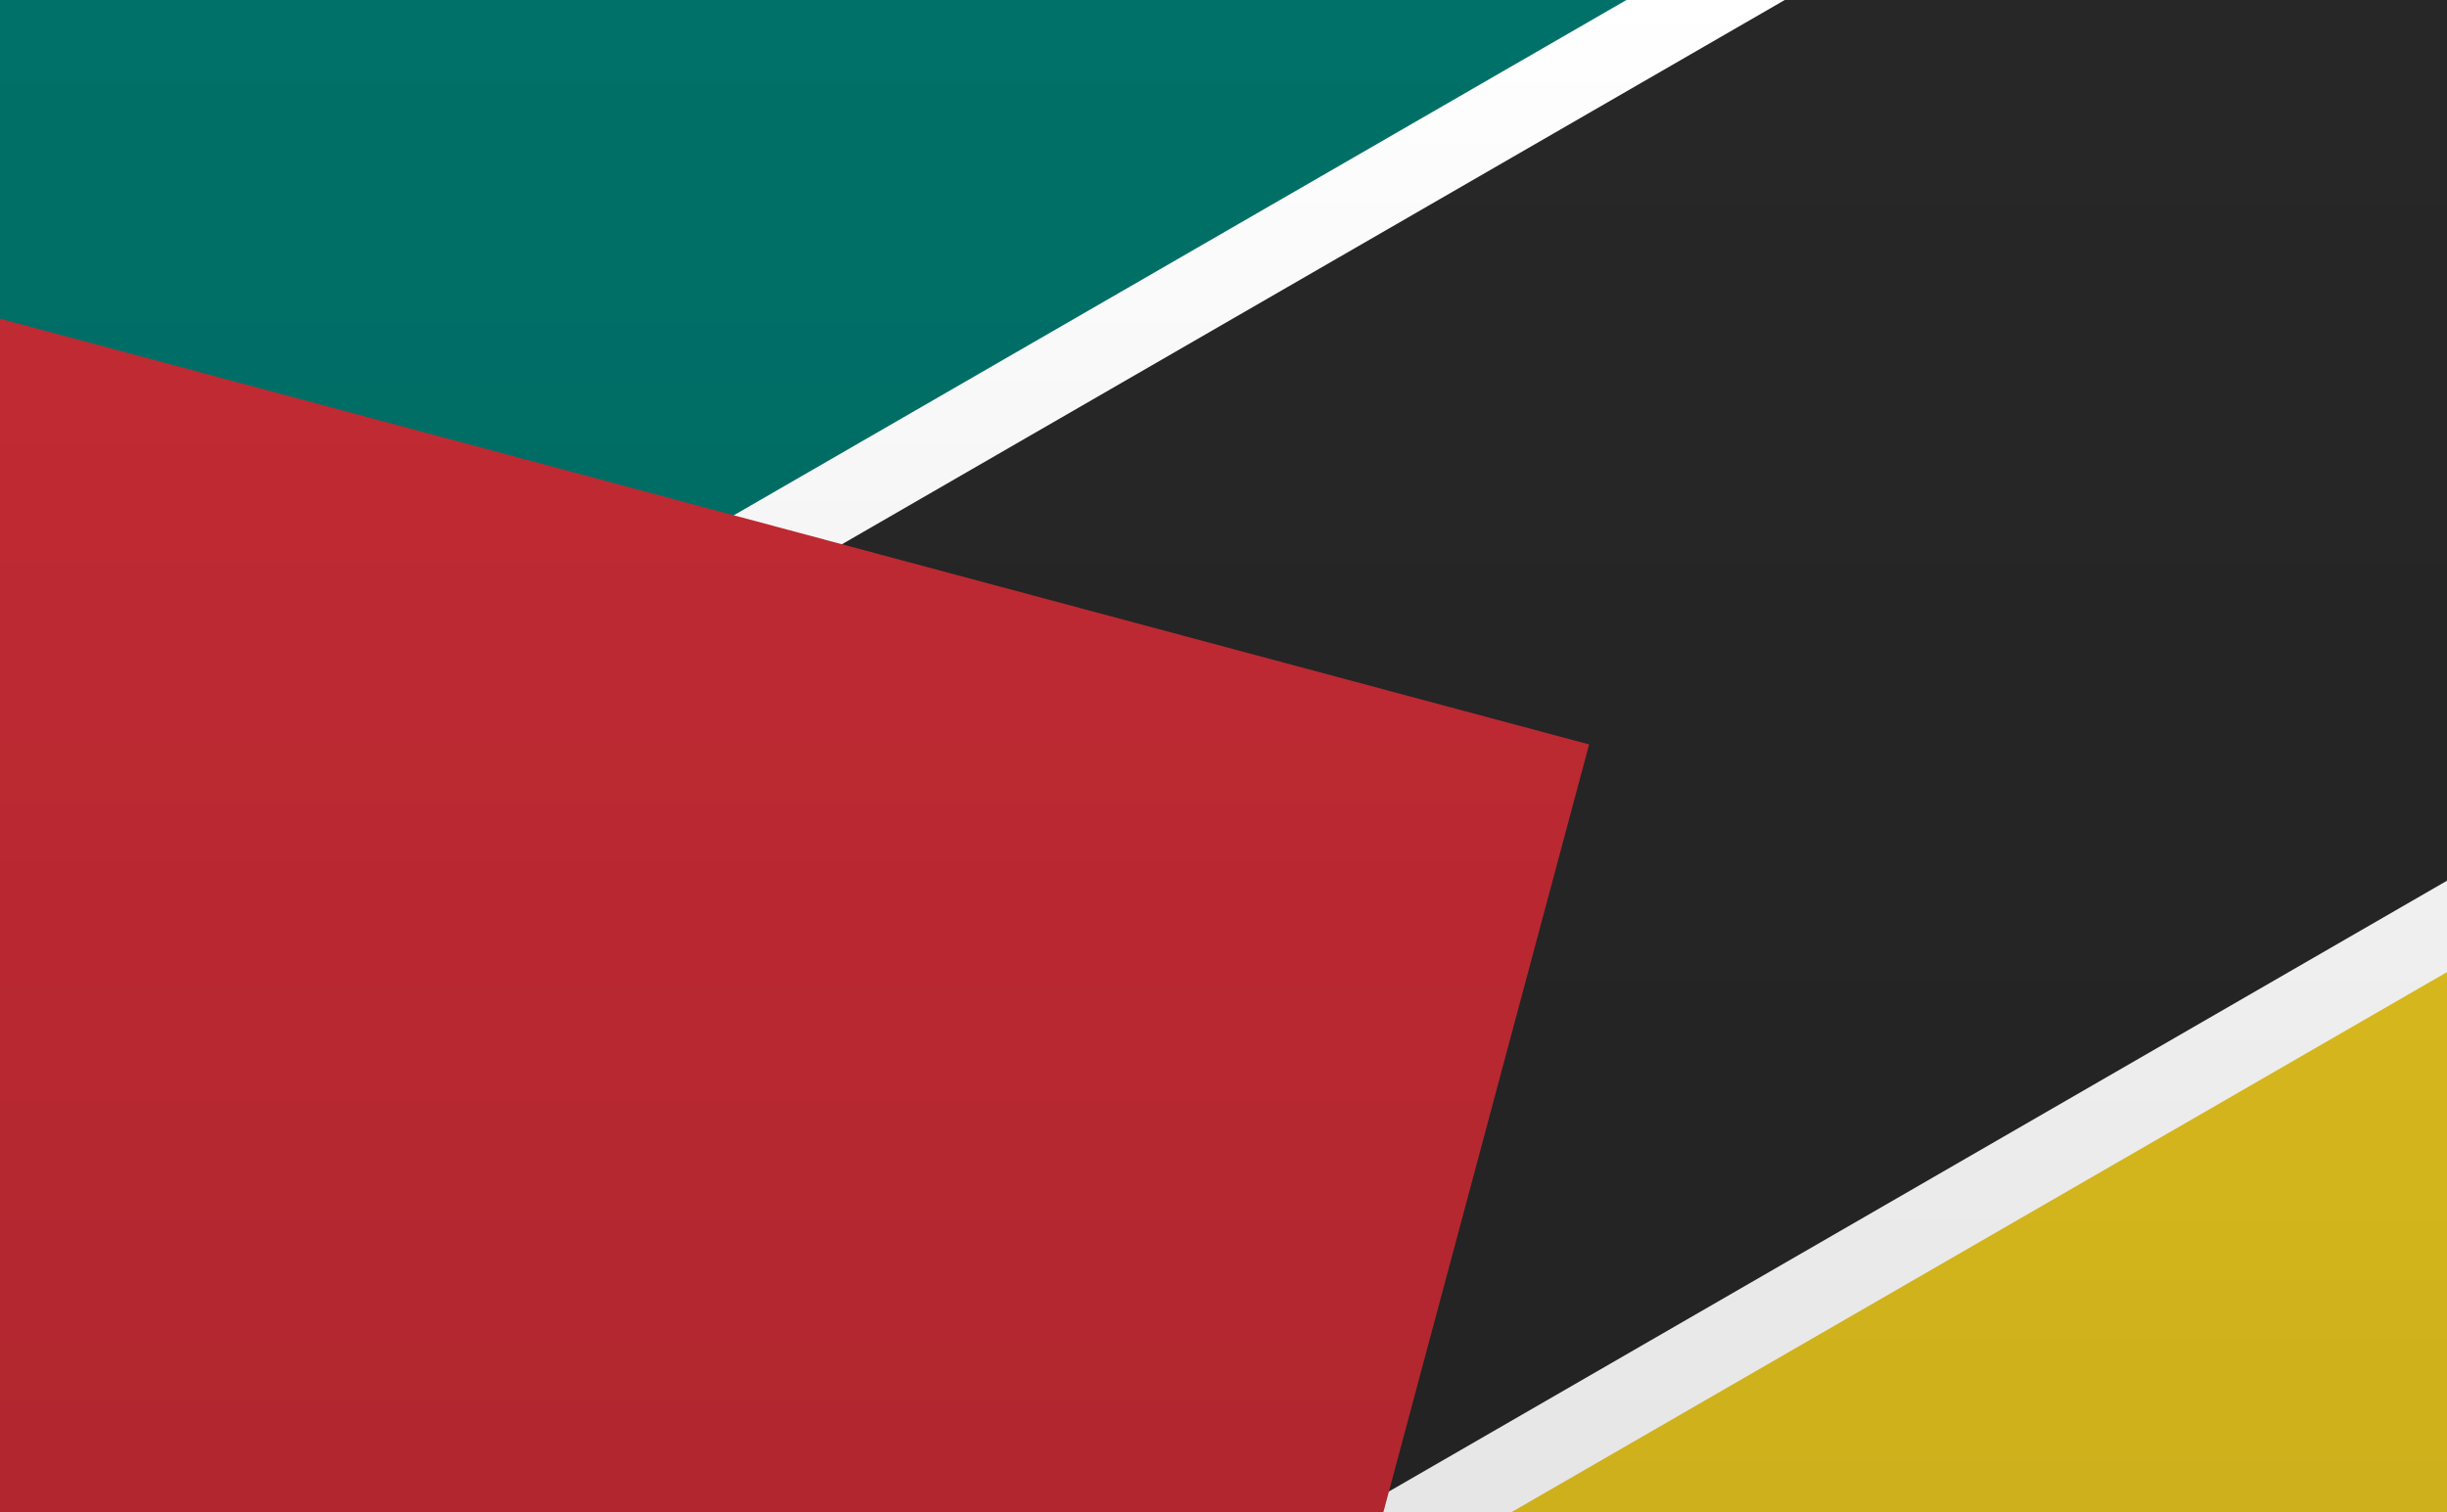
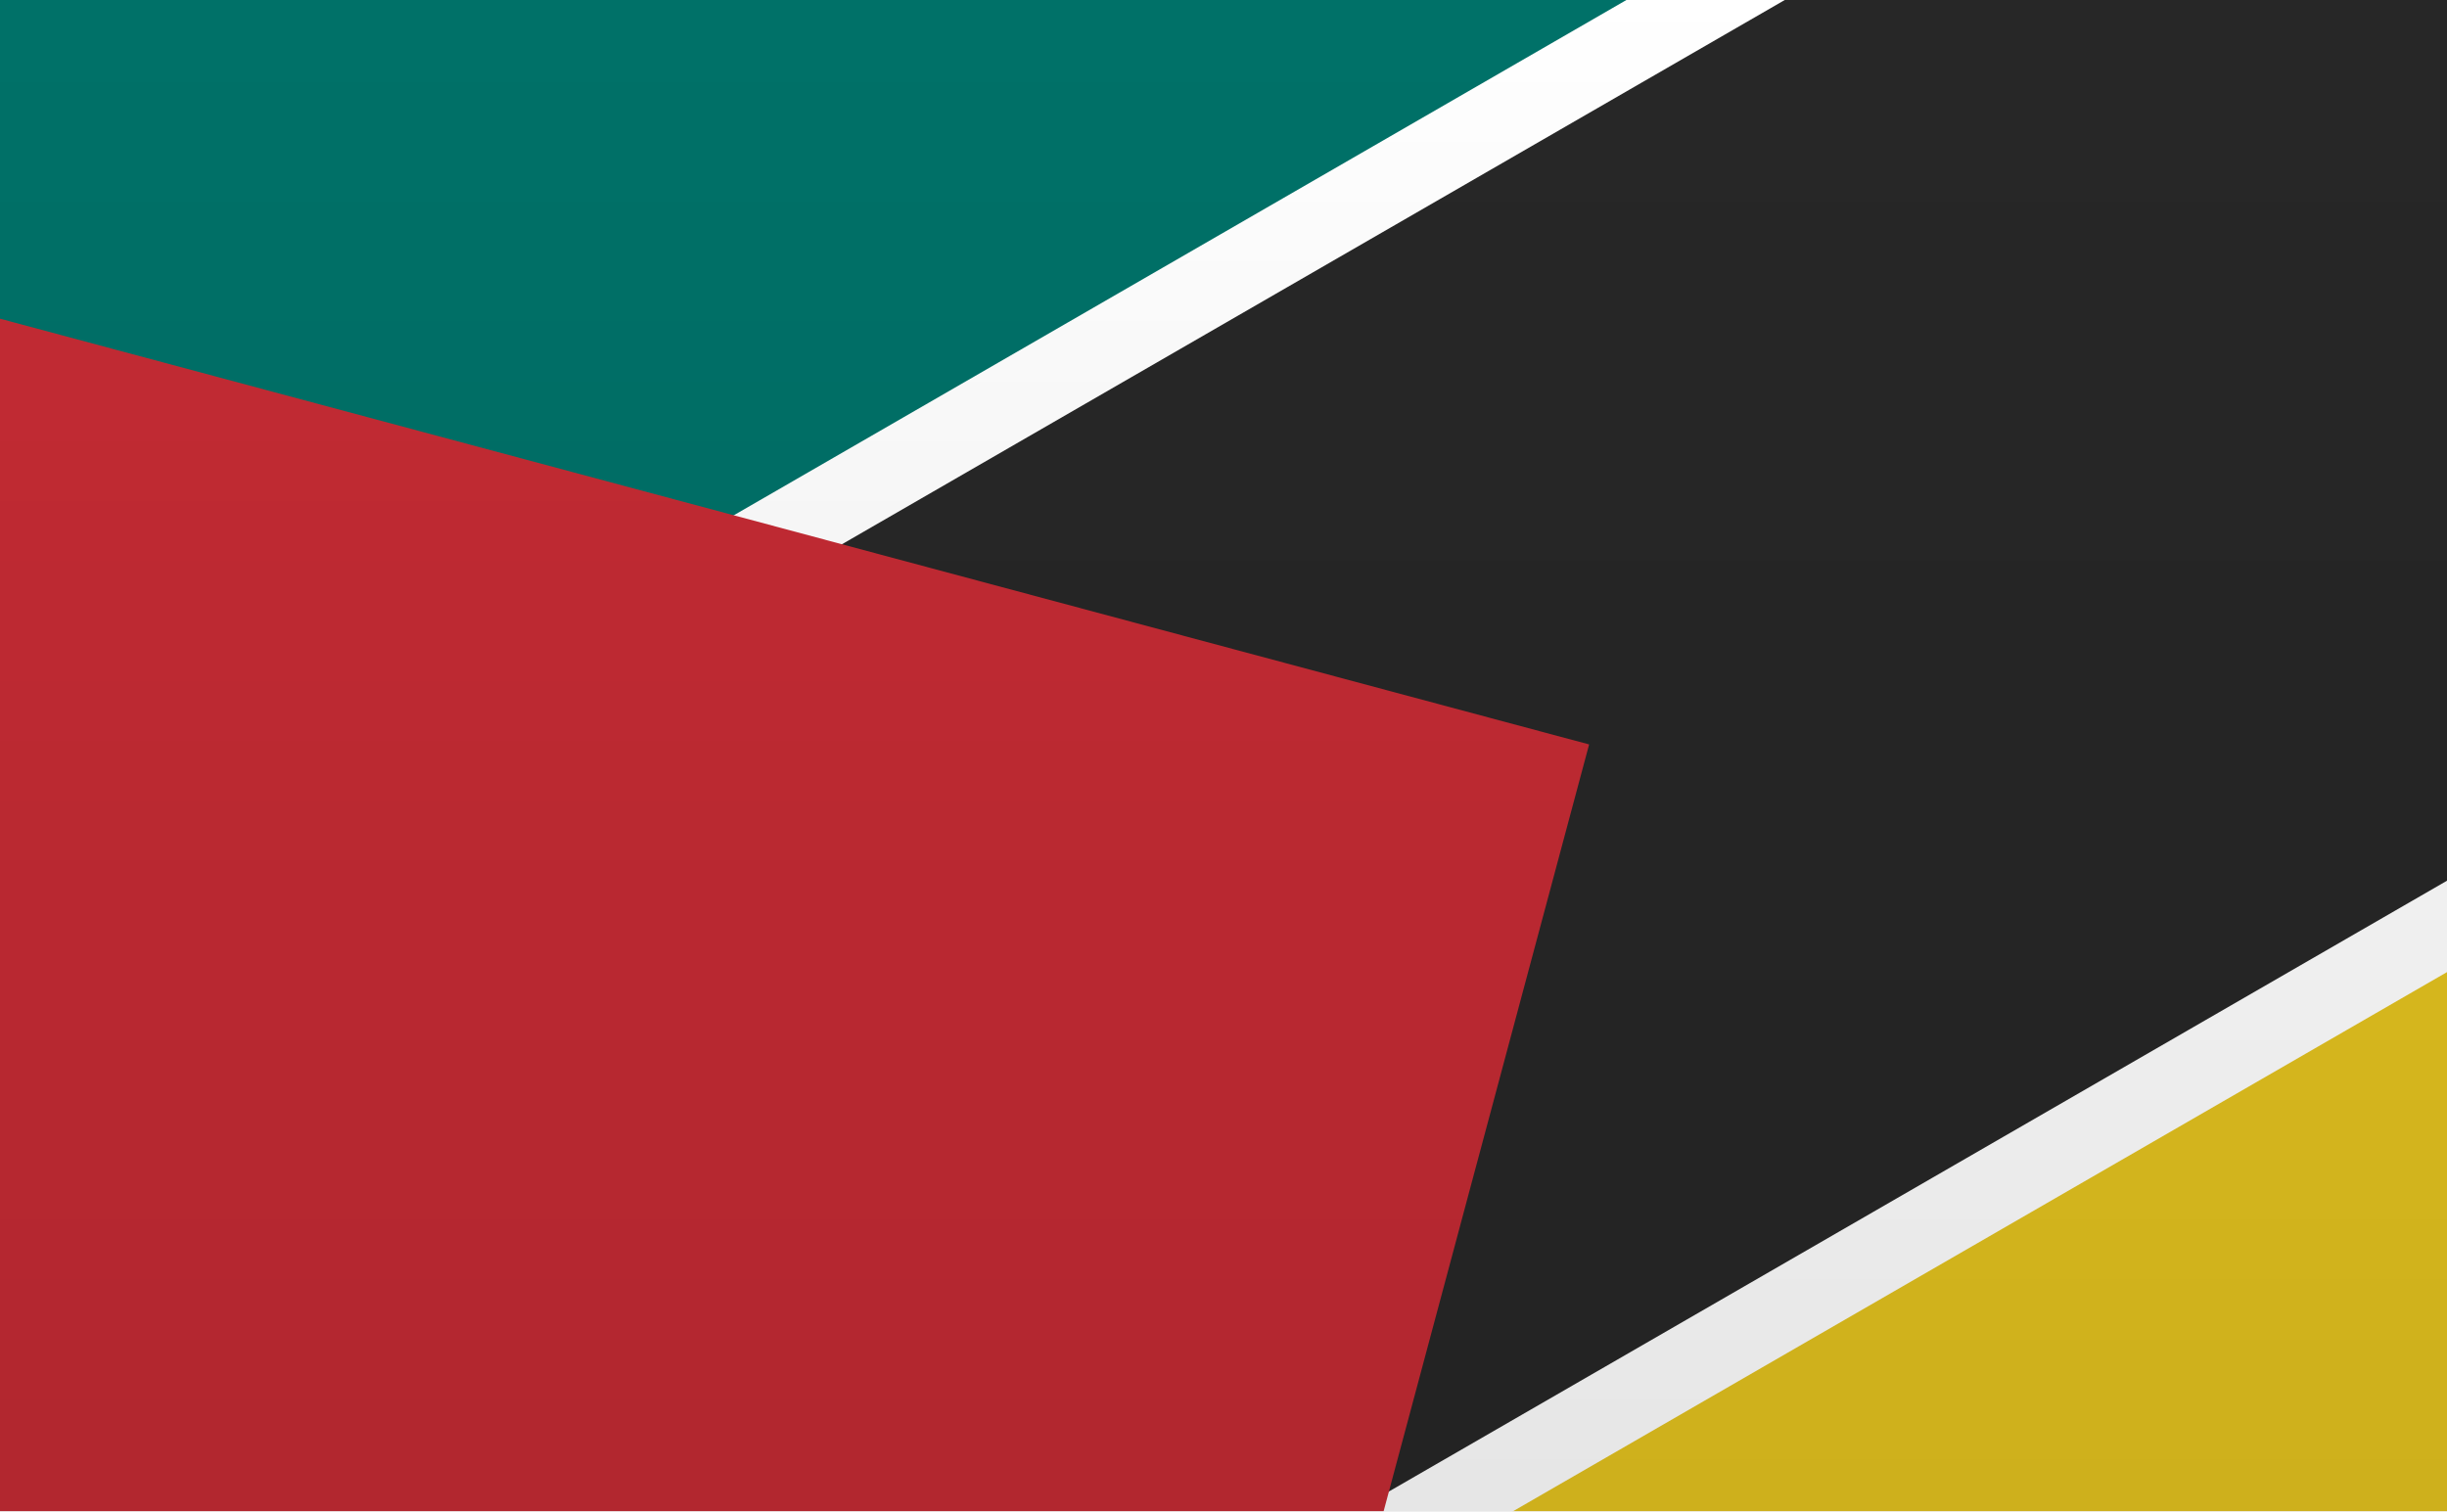
<svg xmlns="http://www.w3.org/2000/svg" xmlns:xlink="http://www.w3.org/1999/xlink" width="340" height="210" viewBox="0 0 340 210">
  <defs>
    <linearGradient x1="50%" y1="0%" x2="50%" y2="100%" id="b">
      <stop stop-opacity="0" offset="0%" />
      <stop stop-opacity=".1" offset="100%" />
    </linearGradient>
-     <path id="a" d="M0 0h340v210.203H0z" />
+     <path id="a" d="M0 0h340v210H0z" />
  </defs>
  <g fill="none" fill-rule="evenodd">
    <mask id="c" fill="#fff">
      <use xlink:href="#a" />
    </mask>
    <use fill="#FFF" xlink:href="#a" />
    <use fill="url(#b)" xlink:href="#a" />
    <g style="mix-blend-mode:multiply" mask="url(#c)">
      <path fill="#E4C31F" d="M90.34 492.852L-25.827 291.646 399.295 46.202 515.46 247.408z" />
      <path fill="#007168" d="M-61.66 229.58L-186.327 13.653l425.122-245.444L363.46-15.863z" />
      <path stroke="#FFF" stroke-width="11" fill="#272727" d="M34.927 304.875l-81.5-141.163L378.548-81.732l81.5 141.163z" />
      <path fill="#C52B34" d="M-85.385 280.23l64.704-241.482 241.482 64.704-64.705 241.482z" />
    </g>
  </g>
</svg>
